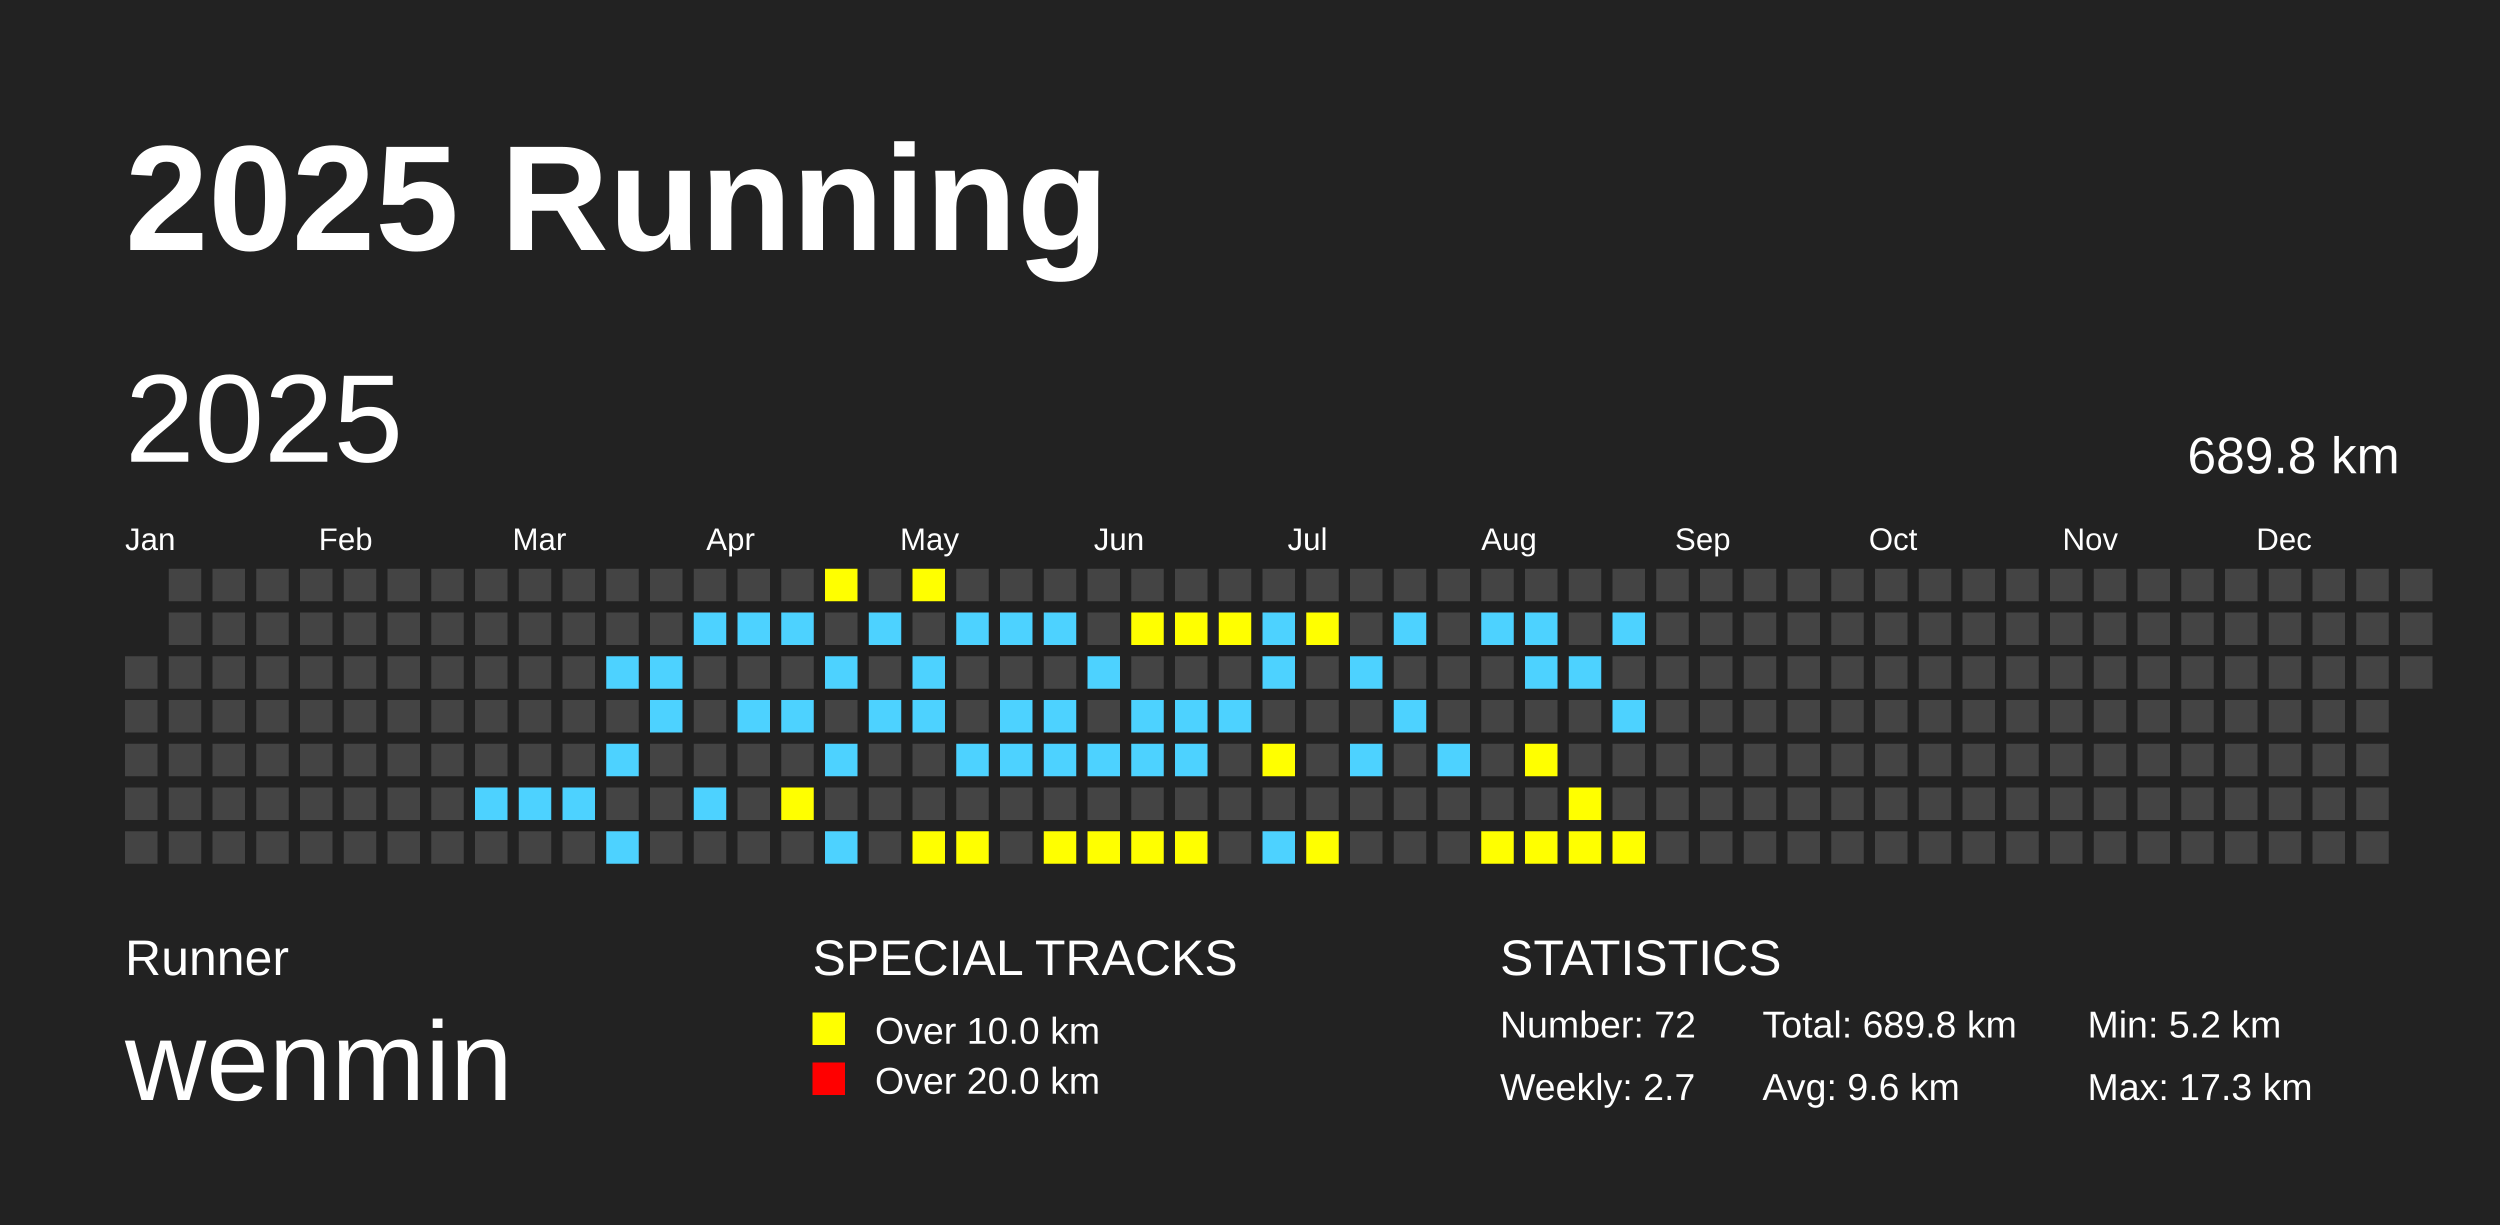
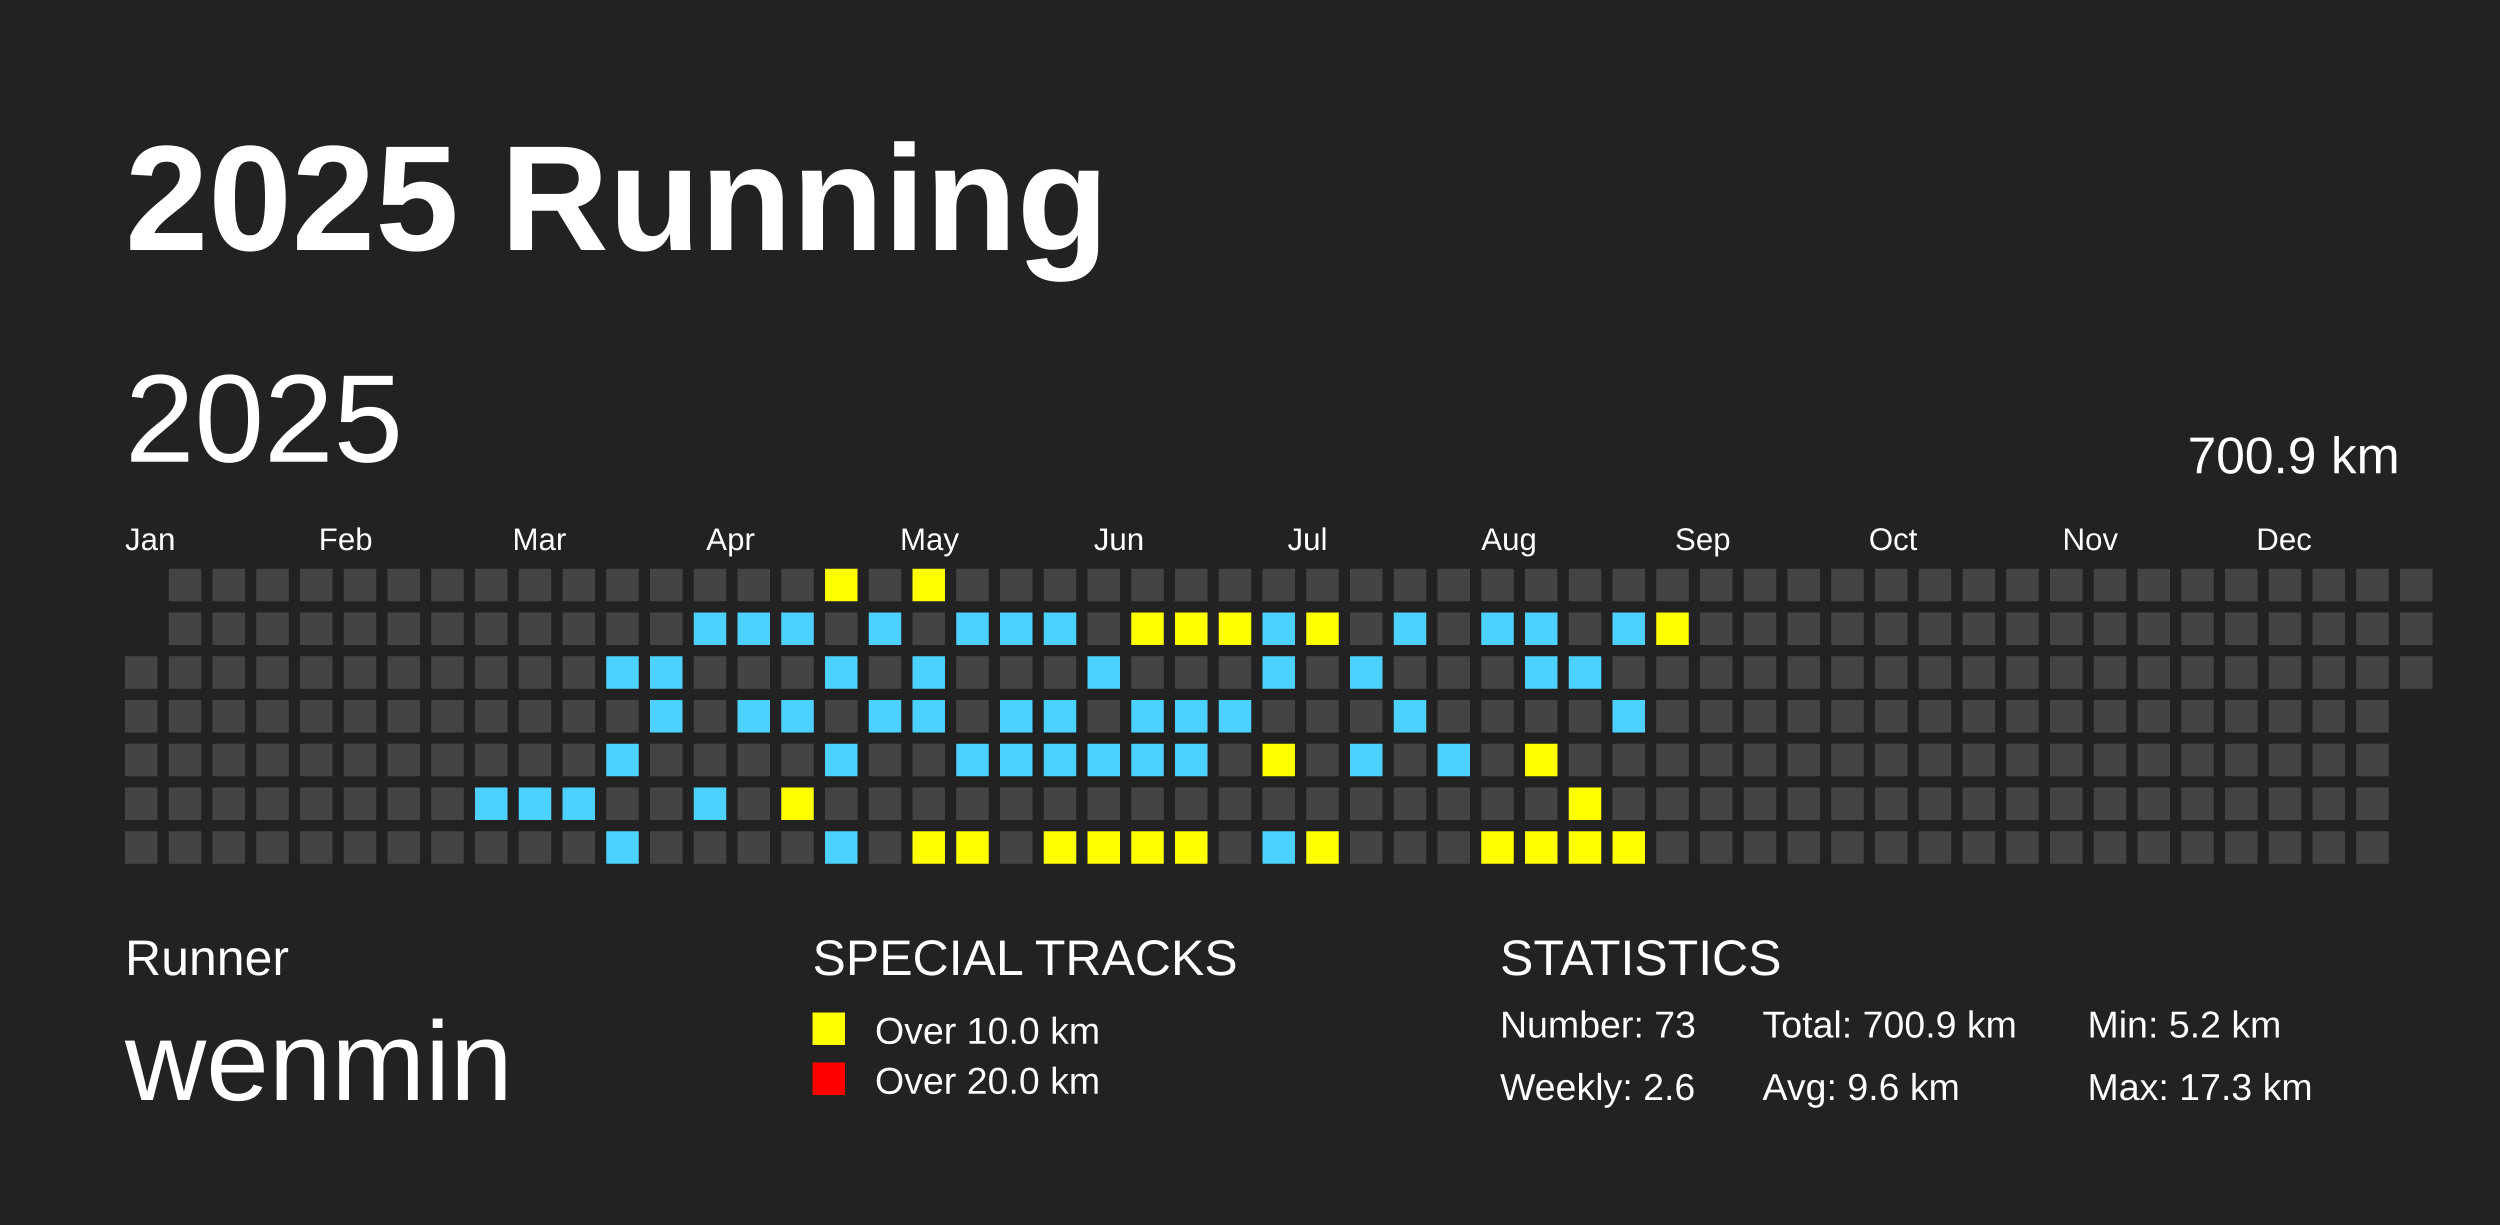
<svg xmlns="http://www.w3.org/2000/svg" baseProfile="full" height="98mm" version="1.1" viewBox="0,0,200,98" width="200mm">
  <defs />
  <rect fill="#222222" height="98" width="200" x="0" y="0" />
  <text fill="#FFFFFF" style="font-size:12px; font-family:Arial; font-weight:bold;" x="10" y="20">2025 Running</text>
  <text fill="#FFFFFF" style="font-size:4px; font-family:Arial" x="10" y="78">Runner</text>
  <text fill="#FFFFFF" style="font-size:9px; font-family:Arial" x="10" y="88">wenmin</text>
  <text fill="#FFFFFF" style="font-size:4px; font-family:Arial" x="65" y="78">SPECIAL TRACKS</text>
  <rect fill="yellow" height="2.6" width="2.6" x="65" y="81" />
  <text fill="#FFFFFF" style="font-size:3px; font-family:Arial" x="70" y="83.5">Over 10.0 km</text>
  <rect fill="red" height="2.6" width="2.6" x="65" y="85" />
  <text fill="#FFFFFF" style="font-size:3px; font-family:Arial" x="70" y="87.5">Over 20.0 km</text>
  <text fill="#FFFFFF" style="font-size:4px; font-family:Arial" x="120" y="78">STATISTICS</text>
-   <text fill="#FFFFFF" style="font-size:3px; font-family:Arial" x="120" y="83">Number: 72</text>
-   <text fill="#FFFFFF" style="font-size:3px; font-family:Arial" x="120" y="88">Weekly: 2.7</text>
-   <text fill="#FFFFFF" style="font-size:3px; font-family:Arial" x="141" y="83">Total: 689.8 km</text>
+   <text fill="#FFFFFF" style="font-size:3px; font-family:Arial" x="120" y="83">Number: 73</text>
+   <text fill="#FFFFFF" style="font-size:3px; font-family:Arial" x="120" y="88">Weekly: 2.6</text>
+   <text fill="#FFFFFF" style="font-size:3px; font-family:Arial" x="141" y="83">Total: 700.9 km</text>
  <text fill="#FFFFFF" style="font-size:3px; font-family:Arial" x="141" y="88">Avg: 9.6 km</text>
  <text fill="#FFFFFF" style="font-size:3px; font-family:Arial" x="167" y="83">Min: 5.2 km</text>
  <text fill="#FFFFFF" style="font-size:3px; font-family:Arial" x="167" y="88">Max: 17.3 km</text>
  <text dominant-baseline="hanging" fill="#FFFFFF" style="font-size:10.0px; font-family:Arial;" x="10" y="30">2025</text>
-   <text dominant-baseline="hanging" fill="#FFFFFF" style="font-size:4.125px; font-family:Arial;" x="175" y="35">689.8 km</text>
+   <text dominant-baseline="hanging" fill="#FFFFFF" style="font-size:4.125px; font-family:Arial;" x="175" y="35">700.9 km</text>
  <text fill="#FFFFFF" style="font-size:2.5px; font-family:Arial" x="10.0" y="44">Jan</text>
  <text fill="#FFFFFF" style="font-size:2.5px; font-family:Arial" x="25.5" y="44">Feb</text>
  <text fill="#FFFFFF" style="font-size:2.5px; font-family:Arial" x="41.0" y="44">Mar</text>
  <text fill="#FFFFFF" style="font-size:2.5px; font-family:Arial" x="56.5" y="44">Apr</text>
  <text fill="#FFFFFF" style="font-size:2.5px; font-family:Arial" x="72.0" y="44">May</text>
  <text fill="#FFFFFF" style="font-size:2.5px; font-family:Arial" x="87.5" y="44">Jun</text>
  <text fill="#FFFFFF" style="font-size:2.5px; font-family:Arial" x="103.0" y="44">Jul</text>
  <text fill="#FFFFFF" style="font-size:2.5px; font-family:Arial" x="118.5" y="44">Aug</text>
  <text fill="#FFFFFF" style="font-size:2.5px; font-family:Arial" x="134.0" y="44">Sep</text>
  <text fill="#FFFFFF" style="font-size:2.5px; font-family:Arial" x="149.5" y="44">Oct</text>
  <text fill="#FFFFFF" style="font-size:2.5px; font-family:Arial" x="165.0" y="44">Nov</text>
  <text fill="#FFFFFF" style="font-size:2.5px; font-family:Arial" x="180.5" y="44">Dec</text>
  <rect fill="#444444" height="2.6" width="2.6" x="10.0" y="52.5" />
  <rect fill="#444444" height="2.6" width="2.6" x="10.0" y="56.0" />
  <rect fill="#444444" height="2.6" width="2.6" x="10.0" y="59.5" />
  <rect fill="#444444" height="2.6" width="2.6" x="10.0" y="63.0" />
  <rect fill="#444444" height="2.6" width="2.6" x="10.0" y="66.5" />
  <rect fill="#444444" height="2.6" width="2.6" x="13.5" y="45.5" />
  <rect fill="#444444" height="2.6" width="2.6" x="13.5" y="49.0" />
  <rect fill="#444444" height="2.6" width="2.6" x="13.5" y="52.5" />
  <rect fill="#444444" height="2.6" width="2.6" x="13.5" y="56.0" />
  <rect fill="#444444" height="2.6" width="2.6" x="13.5" y="59.5" />
  <rect fill="#444444" height="2.6" width="2.6" x="13.5" y="63.0" />
  <rect fill="#444444" height="2.6" width="2.6" x="13.5" y="66.5" />
  <rect fill="#444444" height="2.6" width="2.6" x="17.0" y="45.5" />
  <rect fill="#444444" height="2.6" width="2.6" x="17.0" y="49.0" />
  <rect fill="#444444" height="2.6" width="2.6" x="17.0" y="52.5" />
  <rect fill="#444444" height="2.6" width="2.6" x="17.0" y="56.0" />
  <rect fill="#444444" height="2.6" width="2.6" x="17.0" y="59.5" />
  <rect fill="#444444" height="2.6" width="2.6" x="17.0" y="63.0" />
  <rect fill="#444444" height="2.6" width="2.6" x="17.0" y="66.5" />
  <rect fill="#444444" height="2.6" width="2.6" x="20.5" y="45.5" />
  <rect fill="#444444" height="2.6" width="2.6" x="20.5" y="49.0" />
  <rect fill="#444444" height="2.6" width="2.6" x="20.5" y="52.5" />
  <rect fill="#444444" height="2.6" width="2.6" x="20.5" y="56.0" />
  <rect fill="#444444" height="2.6" width="2.6" x="20.5" y="59.5" />
  <rect fill="#444444" height="2.6" width="2.6" x="20.5" y="63.0" />
  <rect fill="#444444" height="2.6" width="2.6" x="20.5" y="66.5" />
  <rect fill="#444444" height="2.6" width="2.6" x="24.0" y="45.5" />
  <rect fill="#444444" height="2.6" width="2.6" x="24.0" y="49.0" />
  <rect fill="#444444" height="2.6" width="2.6" x="24.0" y="52.5" />
  <rect fill="#444444" height="2.6" width="2.6" x="24.0" y="56.0" />
  <rect fill="#444444" height="2.6" width="2.6" x="24.0" y="59.5" />
  <rect fill="#444444" height="2.6" width="2.6" x="24.0" y="63.0" />
  <rect fill="#444444" height="2.6" width="2.6" x="24.0" y="66.5" />
  <rect fill="#444444" height="2.6" width="2.6" x="27.5" y="45.5" />
  <rect fill="#444444" height="2.6" width="2.6" x="27.5" y="49.0" />
  <rect fill="#444444" height="2.6" width="2.6" x="27.5" y="52.5" />
  <rect fill="#444444" height="2.6" width="2.6" x="27.5" y="56.0" />
  <rect fill="#444444" height="2.6" width="2.6" x="27.5" y="59.5" />
  <rect fill="#444444" height="2.6" width="2.6" x="27.5" y="63.0" />
  <rect fill="#444444" height="2.6" width="2.6" x="27.5" y="66.5" />
  <rect fill="#444444" height="2.6" width="2.6" x="31.0" y="45.5" />
  <rect fill="#444444" height="2.6" width="2.6" x="31.0" y="49.0" />
  <rect fill="#444444" height="2.6" width="2.6" x="31.0" y="52.5" />
  <rect fill="#444444" height="2.6" width="2.6" x="31.0" y="56.0" />
  <rect fill="#444444" height="2.6" width="2.6" x="31.0" y="59.5" />
  <rect fill="#444444" height="2.6" width="2.6" x="31.0" y="63.0" />
  <rect fill="#444444" height="2.6" width="2.6" x="31.0" y="66.5" />
  <rect fill="#444444" height="2.6" width="2.6" x="34.5" y="45.5" />
  <rect fill="#444444" height="2.6" width="2.6" x="34.5" y="49.0" />
  <rect fill="#444444" height="2.6" width="2.6" x="34.5" y="52.5" />
  <rect fill="#444444" height="2.6" width="2.6" x="34.5" y="56.0" />
  <rect fill="#444444" height="2.6" width="2.6" x="34.5" y="59.5" />
  <rect fill="#444444" height="2.6" width="2.6" x="34.5" y="63.0" />
  <rect fill="#444444" height="2.6" width="2.6" x="34.5" y="66.5" />
  <rect fill="#444444" height="2.6" width="2.6" x="38.0" y="45.5" />
  <rect fill="#444444" height="2.6" width="2.6" x="38.0" y="49.0" />
  <rect fill="#444444" height="2.6" width="2.6" x="38.0" y="52.5" />
  <rect fill="#444444" height="2.6" width="2.6" x="38.0" y="56.0" />
  <rect fill="#444444" height="2.6" width="2.6" x="38.0" y="59.5" />
  <rect fill="#4DD2FF" height="2.6" width="2.6" x="38.0" y="63.0" />
  <rect fill="#444444" height="2.6" width="2.6" x="38.0" y="66.5" />
  <rect fill="#444444" height="2.6" width="2.6" x="41.5" y="45.5" />
  <rect fill="#444444" height="2.6" width="2.6" x="41.5" y="49.0" />
  <rect fill="#444444" height="2.6" width="2.6" x="41.5" y="52.5" />
  <rect fill="#444444" height="2.6" width="2.6" x="41.5" y="56.0" />
  <rect fill="#444444" height="2.6" width="2.6" x="41.5" y="59.5" />
  <rect fill="#4DD2FF" height="2.6" width="2.6" x="41.5" y="63.0" />
  <rect fill="#444444" height="2.6" width="2.6" x="41.5" y="66.5" />
  <rect fill="#444444" height="2.6" width="2.6" x="45.0" y="45.5" />
  <rect fill="#444444" height="2.6" width="2.6" x="45.0" y="49.0" />
  <rect fill="#444444" height="2.6" width="2.6" x="45.0" y="52.5" />
  <rect fill="#444444" height="2.6" width="2.6" x="45.0" y="56.0" />
  <rect fill="#444444" height="2.6" width="2.6" x="45.0" y="59.5" />
  <rect fill="#4DD2FF" height="2.6" width="2.6" x="45.0" y="63.0" />
  <rect fill="#444444" height="2.6" width="2.6" x="45.0" y="66.5" />
  <rect fill="#444444" height="2.6" width="2.6" x="48.5" y="45.5" />
  <rect fill="#444444" height="2.6" width="2.6" x="48.5" y="49.0" />
  <rect fill="#4DD2FF" height="2.6" width="2.6" x="48.5" y="52.5" />
  <rect fill="#444444" height="2.6" width="2.6" x="48.5" y="56.0" />
  <rect fill="#4DD2FF" height="2.6" width="2.6" x="48.5" y="59.5" />
  <rect fill="#444444" height="2.6" width="2.6" x="48.5" y="63.0" />
  <rect fill="#4DD2FF" height="2.6" width="2.6" x="48.5" y="66.5" />
  <rect fill="#444444" height="2.6" width="2.6" x="52.0" y="45.5" />
  <rect fill="#444444" height="2.6" width="2.6" x="52.0" y="49.0" />
  <rect fill="#4DD2FF" height="2.6" width="2.6" x="52.0" y="52.5" />
  <rect fill="#4DD2FF" height="2.6" width="2.6" x="52.0" y="56.0" />
  <rect fill="#444444" height="2.6" width="2.6" x="52.0" y="59.5" />
  <rect fill="#444444" height="2.6" width="2.6" x="52.0" y="63.0" />
  <rect fill="#444444" height="2.6" width="2.6" x="52.0" y="66.5" />
  <rect fill="#444444" height="2.6" width="2.6" x="55.5" y="45.5" />
  <rect fill="#4DD2FF" height="2.6" width="2.6" x="55.5" y="49.0" />
  <rect fill="#444444" height="2.6" width="2.6" x="55.5" y="52.5" />
  <rect fill="#444444" height="2.6" width="2.6" x="55.5" y="56.0" />
  <rect fill="#444444" height="2.6" width="2.6" x="55.5" y="59.5" />
  <rect fill="#4DD2FF" height="2.6" width="2.6" x="55.5" y="63.0" />
  <rect fill="#444444" height="2.6" width="2.6" x="55.5" y="66.5" />
  <rect fill="#444444" height="2.6" width="2.6" x="59.0" y="45.5" />
  <rect fill="#4DD2FF" height="2.6" width="2.6" x="59.0" y="49.0" />
  <rect fill="#444444" height="2.6" width="2.6" x="59.0" y="52.5" />
  <rect fill="#4DD2FF" height="2.6" width="2.6" x="59.0" y="56.0" />
  <rect fill="#444444" height="2.6" width="2.6" x="59.0" y="59.5" />
  <rect fill="#444444" height="2.6" width="2.6" x="59.0" y="63.0" />
  <rect fill="#444444" height="2.6" width="2.6" x="59.0" y="66.5" />
  <rect fill="#444444" height="2.6" width="2.6" x="62.5" y="45.5" />
  <rect fill="#4DD2FF" height="2.6" width="2.6" x="62.5" y="49.0" />
  <rect fill="#444444" height="2.6" width="2.6" x="62.5" y="52.5" />
  <rect fill="#4DD2FF" height="2.6" width="2.6" x="62.5" y="56.0" />
  <rect fill="#444444" height="2.6" width="2.6" x="62.5" y="59.5" />
  <rect fill="yellow" height="2.6" width="2.6" x="62.5" y="63.0" />
  <rect fill="#444444" height="2.6" width="2.6" x="62.5" y="66.5" />
  <rect fill="yellow" height="2.6" width="2.6" x="66.0" y="45.5" />
  <rect fill="#444444" height="2.6" width="2.6" x="66.0" y="49.0" />
  <rect fill="#4DD2FF" height="2.6" width="2.6" x="66.0" y="52.5" />
  <rect fill="#444444" height="2.6" width="2.6" x="66.0" y="56.0" />
  <rect fill="#4DD2FF" height="2.6" width="2.6" x="66.0" y="59.5" />
  <rect fill="#444444" height="2.6" width="2.6" x="66.0" y="63.0" />
  <rect fill="#4DD2FF" height="2.6" width="2.6" x="66.0" y="66.5" />
  <rect fill="#444444" height="2.6" width="2.6" x="69.5" y="45.5" />
  <rect fill="#4DD2FF" height="2.6" width="2.6" x="69.5" y="49.0" />
  <rect fill="#444444" height="2.6" width="2.6" x="69.5" y="52.5" />
  <rect fill="#4DD2FF" height="2.6" width="2.6" x="69.5" y="56.0" />
  <rect fill="#444444" height="2.6" width="2.6" x="69.5" y="59.5" />
  <rect fill="#444444" height="2.6" width="2.6" x="69.5" y="63.0" />
  <rect fill="#444444" height="2.6" width="2.6" x="69.5" y="66.5" />
  <rect fill="yellow" height="2.6" width="2.6" x="73.0" y="45.5" />
  <rect fill="#444444" height="2.6" width="2.6" x="73.0" y="49.0" />
  <rect fill="#4DD2FF" height="2.6" width="2.6" x="73.0" y="52.5" />
  <rect fill="#4DD2FF" height="2.6" width="2.6" x="73.0" y="56.0" />
  <rect fill="#444444" height="2.6" width="2.6" x="73.0" y="59.5" />
  <rect fill="#444444" height="2.6" width="2.6" x="73.0" y="63.0" />
  <rect fill="yellow" height="2.6" width="2.6" x="73.0" y="66.5" />
  <rect fill="#444444" height="2.6" width="2.6" x="76.5" y="45.5" />
  <rect fill="#4DD2FF" height="2.6" width="2.6" x="76.5" y="49.0" />
  <rect fill="#444444" height="2.6" width="2.6" x="76.5" y="52.5" />
  <rect fill="#444444" height="2.6" width="2.6" x="76.5" y="56.0" />
  <rect fill="#4DD2FF" height="2.6" width="2.6" x="76.5" y="59.5" />
  <rect fill="#444444" height="2.6" width="2.6" x="76.5" y="63.0" />
  <rect fill="yellow" height="2.6" width="2.6" x="76.5" y="66.5" />
  <rect fill="#444444" height="2.6" width="2.6" x="80.0" y="45.5" />
  <rect fill="#4DD2FF" height="2.6" width="2.6" x="80.0" y="49.0" />
  <rect fill="#444444" height="2.6" width="2.6" x="80.0" y="52.5" />
  <rect fill="#4DD2FF" height="2.6" width="2.6" x="80.0" y="56.0" />
  <rect fill="#4DD2FF" height="2.6" width="2.6" x="80.0" y="59.5" />
  <rect fill="#444444" height="2.6" width="2.6" x="80.0" y="63.0" />
  <rect fill="#444444" height="2.6" width="2.6" x="80.0" y="66.5" />
  <rect fill="#444444" height="2.6" width="2.6" x="83.5" y="45.5" />
  <rect fill="#4DD2FF" height="2.6" width="2.6" x="83.5" y="49.0" />
  <rect fill="#444444" height="2.6" width="2.6" x="83.5" y="52.5" />
  <rect fill="#4DD2FF" height="2.6" width="2.6" x="83.5" y="56.0" />
  <rect fill="#4DD2FF" height="2.6" width="2.6" x="83.5" y="59.5" />
  <rect fill="#444444" height="2.6" width="2.6" x="83.5" y="63.0" />
  <rect fill="yellow" height="2.6" width="2.6" x="83.5" y="66.5" />
  <rect fill="#444444" height="2.6" width="2.6" x="87.0" y="45.5" />
  <rect fill="#444444" height="2.6" width="2.6" x="87.0" y="49.0" />
  <rect fill="#4DD2FF" height="2.6" width="2.6" x="87.0" y="52.5" />
  <rect fill="#444444" height="2.6" width="2.6" x="87.0" y="56.0" />
  <rect fill="#4DD2FF" height="2.6" width="2.6" x="87.0" y="59.5" />
  <rect fill="#444444" height="2.6" width="2.6" x="87.0" y="63.0" />
  <rect fill="yellow" height="2.6" width="2.6" x="87.0" y="66.5" />
  <rect fill="#444444" height="2.6" width="2.6" x="90.5" y="45.5" />
  <rect fill="yellow" height="2.6" width="2.6" x="90.5" y="49.0" />
  <rect fill="#444444" height="2.6" width="2.6" x="90.5" y="52.5" />
  <rect fill="#4DD2FF" height="2.6" width="2.6" x="90.5" y="56.0" />
  <rect fill="#4DD2FF" height="2.6" width="2.6" x="90.5" y="59.5" />
  <rect fill="#444444" height="2.6" width="2.6" x="90.5" y="63.0" />
  <rect fill="yellow" height="2.6" width="2.6" x="90.5" y="66.5" />
  <rect fill="#444444" height="2.6" width="2.6" x="94.0" y="45.5" />
  <rect fill="yellow" height="2.6" width="2.6" x="94.0" y="49.0" />
  <rect fill="#444444" height="2.6" width="2.6" x="94.0" y="52.5" />
  <rect fill="#4DD2FF" height="2.6" width="2.6" x="94.0" y="56.0" />
  <rect fill="#4DD2FF" height="2.6" width="2.6" x="94.0" y="59.5" />
  <rect fill="#444444" height="2.6" width="2.6" x="94.0" y="63.0" />
  <rect fill="yellow" height="2.6" width="2.6" x="94.0" y="66.5" />
  <rect fill="#444444" height="2.6" width="2.6" x="97.5" y="45.5" />
  <rect fill="yellow" height="2.6" width="2.6" x="97.5" y="49.0" />
  <rect fill="#444444" height="2.6" width="2.6" x="97.5" y="52.5" />
  <rect fill="#4DD2FF" height="2.6" width="2.6" x="97.5" y="56.0" />
  <rect fill="#444444" height="2.6" width="2.6" x="97.5" y="59.5" />
  <rect fill="#444444" height="2.6" width="2.6" x="97.5" y="63.0" />
  <rect fill="#444444" height="2.6" width="2.6" x="97.5" y="66.5" />
  <rect fill="#444444" height="2.6" width="2.6" x="101.0" y="45.5" />
  <rect fill="#4DD2FF" height="2.6" width="2.6" x="101.0" y="49.0" />
  <rect fill="#4DD2FF" height="2.6" width="2.6" x="101.0" y="52.5" />
  <rect fill="#444444" height="2.6" width="2.6" x="101.0" y="56.0" />
  <rect fill="yellow" height="2.6" width="2.6" x="101.0" y="59.5" />
  <rect fill="#444444" height="2.6" width="2.6" x="101.0" y="63.0" />
  <rect fill="#4DD2FF" height="2.6" width="2.6" x="101.0" y="66.5" />
  <rect fill="#444444" height="2.6" width="2.6" x="104.5" y="45.5" />
  <rect fill="yellow" height="2.6" width="2.6" x="104.5" y="49.0" />
  <rect fill="#444444" height="2.6" width="2.6" x="104.5" y="52.5" />
  <rect fill="#444444" height="2.6" width="2.6" x="104.5" y="56.0" />
  <rect fill="#444444" height="2.6" width="2.6" x="104.5" y="59.5" />
  <rect fill="#444444" height="2.6" width="2.6" x="104.5" y="63.0" />
  <rect fill="yellow" height="2.6" width="2.6" x="104.5" y="66.5" />
  <rect fill="#444444" height="2.6" width="2.6" x="108.0" y="45.5" />
  <rect fill="#444444" height="2.6" width="2.6" x="108.0" y="49.0" />
  <rect fill="#4DD2FF" height="2.6" width="2.6" x="108.0" y="52.5" />
  <rect fill="#444444" height="2.6" width="2.6" x="108.0" y="56.0" />
  <rect fill="#4DD2FF" height="2.6" width="2.6" x="108.0" y="59.5" />
  <rect fill="#444444" height="2.6" width="2.6" x="108.0" y="63.0" />
  <rect fill="#444444" height="2.6" width="2.6" x="108.0" y="66.5" />
  <rect fill="#444444" height="2.6" width="2.6" x="111.5" y="45.5" />
  <rect fill="#4DD2FF" height="2.6" width="2.6" x="111.5" y="49.0" />
  <rect fill="#444444" height="2.6" width="2.6" x="111.5" y="52.5" />
  <rect fill="#4DD2FF" height="2.6" width="2.6" x="111.5" y="56.0" />
  <rect fill="#444444" height="2.6" width="2.6" x="111.5" y="59.5" />
  <rect fill="#444444" height="2.6" width="2.6" x="111.5" y="63.0" />
  <rect fill="#444444" height="2.6" width="2.6" x="111.5" y="66.5" />
  <rect fill="#444444" height="2.6" width="2.6" x="115.0" y="45.5" />
  <rect fill="#444444" height="2.6" width="2.6" x="115.0" y="49.0" />
  <rect fill="#444444" height="2.6" width="2.6" x="115.0" y="52.5" />
  <rect fill="#444444" height="2.6" width="2.6" x="115.0" y="56.0" />
  <rect fill="#4DD2FF" height="2.6" width="2.6" x="115.0" y="59.5" />
  <rect fill="#444444" height="2.6" width="2.6" x="115.0" y="63.0" />
  <rect fill="#444444" height="2.6" width="2.6" x="115.0" y="66.5" />
  <rect fill="#444444" height="2.6" width="2.6" x="118.5" y="45.5" />
  <rect fill="#4DD2FF" height="2.6" width="2.6" x="118.5" y="49.0" />
  <rect fill="#444444" height="2.6" width="2.6" x="118.5" y="52.5" />
  <rect fill="#444444" height="2.6" width="2.6" x="118.5" y="56.0" />
  <rect fill="#444444" height="2.6" width="2.6" x="118.5" y="59.5" />
  <rect fill="#444444" height="2.6" width="2.6" x="118.5" y="63.0" />
  <rect fill="yellow" height="2.6" width="2.6" x="118.5" y="66.5" />
  <rect fill="#444444" height="2.6" width="2.6" x="122.0" y="45.5" />
  <rect fill="#4DD2FF" height="2.6" width="2.6" x="122.0" y="49.0" />
  <rect fill="#4DD2FF" height="2.6" width="2.6" x="122.0" y="52.5" />
  <rect fill="#444444" height="2.6" width="2.6" x="122.0" y="56.0" />
  <rect fill="yellow" height="2.6" width="2.6" x="122.0" y="59.5" />
  <rect fill="#444444" height="2.6" width="2.6" x="122.0" y="63.0" />
  <rect fill="yellow" height="2.6" width="2.6" x="122.0" y="66.5" />
  <rect fill="#444444" height="2.6" width="2.6" x="125.5" y="45.5" />
  <rect fill="#444444" height="2.6" width="2.6" x="125.5" y="49.0" />
  <rect fill="#4DD2FF" height="2.6" width="2.6" x="125.5" y="52.5" />
  <rect fill="#444444" height="2.6" width="2.6" x="125.5" y="56.0" />
  <rect fill="#444444" height="2.6" width="2.6" x="125.5" y="59.5" />
  <rect fill="yellow" height="2.6" width="2.6" x="125.5" y="63.0" />
  <rect fill="yellow" height="2.6" width="2.6" x="125.5" y="66.5" />
  <rect fill="#444444" height="2.6" width="2.6" x="129.0" y="45.5" />
  <rect fill="#4DD2FF" height="2.6" width="2.6" x="129.0" y="49.0" />
  <rect fill="#444444" height="2.6" width="2.6" x="129.0" y="52.5" />
  <rect fill="#4DD2FF" height="2.6" width="2.6" x="129.0" y="56.0" />
  <rect fill="#444444" height="2.6" width="2.6" x="129.0" y="59.5" />
  <rect fill="#444444" height="2.6" width="2.6" x="129.0" y="63.0" />
  <rect fill="yellow" height="2.6" width="2.6" x="129.0" y="66.5" />
  <rect fill="#444444" height="2.6" width="2.6" x="132.5" y="45.5" />
-   <rect fill="#444444" height="2.6" width="2.6" x="132.5" y="49.0" />
+   <rect fill="yellow" height="2.6" width="2.6" x="132.5" y="49.0" />
  <rect fill="#444444" height="2.6" width="2.6" x="132.5" y="52.5" />
  <rect fill="#444444" height="2.6" width="2.6" x="132.5" y="56.0" />
  <rect fill="#444444" height="2.6" width="2.6" x="132.5" y="59.5" />
  <rect fill="#444444" height="2.6" width="2.6" x="132.5" y="63.0" />
  <rect fill="#444444" height="2.6" width="2.6" x="132.5" y="66.5" />
  <rect fill="#444444" height="2.6" width="2.6" x="136.0" y="45.5" />
  <rect fill="#444444" height="2.6" width="2.6" x="136.0" y="49.0" />
  <rect fill="#444444" height="2.6" width="2.6" x="136.0" y="52.5" />
  <rect fill="#444444" height="2.6" width="2.6" x="136.0" y="56.0" />
  <rect fill="#444444" height="2.6" width="2.6" x="136.0" y="59.5" />
  <rect fill="#444444" height="2.6" width="2.6" x="136.0" y="63.0" />
  <rect fill="#444444" height="2.6" width="2.6" x="136.0" y="66.5" />
  <rect fill="#444444" height="2.6" width="2.6" x="139.5" y="45.5" />
  <rect fill="#444444" height="2.6" width="2.6" x="139.5" y="49.0" />
  <rect fill="#444444" height="2.6" width="2.6" x="139.5" y="52.5" />
  <rect fill="#444444" height="2.6" width="2.6" x="139.5" y="56.0" />
  <rect fill="#444444" height="2.6" width="2.6" x="139.5" y="59.5" />
  <rect fill="#444444" height="2.6" width="2.6" x="139.5" y="63.0" />
  <rect fill="#444444" height="2.6" width="2.6" x="139.5" y="66.5" />
  <rect fill="#444444" height="2.6" width="2.6" x="143.0" y="45.5" />
  <rect fill="#444444" height="2.6" width="2.6" x="143.0" y="49.0" />
  <rect fill="#444444" height="2.6" width="2.6" x="143.0" y="52.5" />
  <rect fill="#444444" height="2.6" width="2.6" x="143.0" y="56.0" />
  <rect fill="#444444" height="2.6" width="2.6" x="143.0" y="59.5" />
  <rect fill="#444444" height="2.6" width="2.6" x="143.0" y="63.0" />
  <rect fill="#444444" height="2.6" width="2.6" x="143.0" y="66.5" />
  <rect fill="#444444" height="2.6" width="2.6" x="146.5" y="45.5" />
  <rect fill="#444444" height="2.6" width="2.6" x="146.5" y="49.0" />
  <rect fill="#444444" height="2.6" width="2.6" x="146.5" y="52.5" />
  <rect fill="#444444" height="2.6" width="2.6" x="146.5" y="56.0" />
  <rect fill="#444444" height="2.6" width="2.6" x="146.5" y="59.5" />
  <rect fill="#444444" height="2.6" width="2.6" x="146.5" y="63.0" />
  <rect fill="#444444" height="2.6" width="2.6" x="146.5" y="66.5" />
  <rect fill="#444444" height="2.6" width="2.6" x="150.0" y="45.5" />
  <rect fill="#444444" height="2.6" width="2.6" x="150.0" y="49.0" />
  <rect fill="#444444" height="2.6" width="2.6" x="150.0" y="52.5" />
  <rect fill="#444444" height="2.6" width="2.6" x="150.0" y="56.0" />
  <rect fill="#444444" height="2.6" width="2.6" x="150.0" y="59.5" />
  <rect fill="#444444" height="2.6" width="2.6" x="150.0" y="63.0" />
  <rect fill="#444444" height="2.6" width="2.6" x="150.0" y="66.5" />
  <rect fill="#444444" height="2.6" width="2.6" x="153.5" y="45.5" />
  <rect fill="#444444" height="2.6" width="2.6" x="153.5" y="49.0" />
  <rect fill="#444444" height="2.6" width="2.6" x="153.5" y="52.5" />
  <rect fill="#444444" height="2.6" width="2.6" x="153.5" y="56.0" />
  <rect fill="#444444" height="2.6" width="2.6" x="153.5" y="59.5" />
  <rect fill="#444444" height="2.6" width="2.6" x="153.5" y="63.0" />
  <rect fill="#444444" height="2.6" width="2.6" x="153.5" y="66.5" />
  <rect fill="#444444" height="2.6" width="2.6" x="157.0" y="45.5" />
  <rect fill="#444444" height="2.6" width="2.6" x="157.0" y="49.0" />
  <rect fill="#444444" height="2.6" width="2.6" x="157.0" y="52.5" />
  <rect fill="#444444" height="2.6" width="2.6" x="157.0" y="56.0" />
  <rect fill="#444444" height="2.6" width="2.6" x="157.0" y="59.5" />
  <rect fill="#444444" height="2.6" width="2.6" x="157.0" y="63.0" />
  <rect fill="#444444" height="2.6" width="2.6" x="157.0" y="66.5" />
  <rect fill="#444444" height="2.6" width="2.6" x="160.5" y="45.5" />
  <rect fill="#444444" height="2.6" width="2.6" x="160.5" y="49.0" />
  <rect fill="#444444" height="2.6" width="2.6" x="160.5" y="52.5" />
  <rect fill="#444444" height="2.6" width="2.6" x="160.5" y="56.0" />
  <rect fill="#444444" height="2.6" width="2.6" x="160.5" y="59.5" />
  <rect fill="#444444" height="2.6" width="2.6" x="160.5" y="63.0" />
  <rect fill="#444444" height="2.6" width="2.6" x="160.5" y="66.5" />
  <rect fill="#444444" height="2.6" width="2.6" x="164.0" y="45.5" />
  <rect fill="#444444" height="2.6" width="2.6" x="164.0" y="49.0" />
  <rect fill="#444444" height="2.6" width="2.6" x="164.0" y="52.5" />
  <rect fill="#444444" height="2.6" width="2.6" x="164.0" y="56.0" />
  <rect fill="#444444" height="2.6" width="2.6" x="164.0" y="59.5" />
  <rect fill="#444444" height="2.6" width="2.6" x="164.0" y="63.0" />
  <rect fill="#444444" height="2.6" width="2.6" x="164.0" y="66.5" />
  <rect fill="#444444" height="2.6" width="2.6" x="167.5" y="45.5" />
  <rect fill="#444444" height="2.6" width="2.6" x="167.5" y="49.0" />
  <rect fill="#444444" height="2.6" width="2.6" x="167.5" y="52.5" />
  <rect fill="#444444" height="2.6" width="2.6" x="167.5" y="56.0" />
  <rect fill="#444444" height="2.6" width="2.6" x="167.5" y="59.5" />
  <rect fill="#444444" height="2.6" width="2.6" x="167.5" y="63.0" />
  <rect fill="#444444" height="2.6" width="2.6" x="167.5" y="66.5" />
  <rect fill="#444444" height="2.6" width="2.6" x="171.0" y="45.5" />
  <rect fill="#444444" height="2.6" width="2.6" x="171.0" y="49.0" />
  <rect fill="#444444" height="2.6" width="2.6" x="171.0" y="52.5" />
  <rect fill="#444444" height="2.6" width="2.6" x="171.0" y="56.0" />
  <rect fill="#444444" height="2.6" width="2.6" x="171.0" y="59.5" />
  <rect fill="#444444" height="2.6" width="2.6" x="171.0" y="63.0" />
  <rect fill="#444444" height="2.6" width="2.6" x="171.0" y="66.5" />
  <rect fill="#444444" height="2.6" width="2.6" x="174.5" y="45.5" />
  <rect fill="#444444" height="2.6" width="2.6" x="174.5" y="49.0" />
  <rect fill="#444444" height="2.6" width="2.6" x="174.5" y="52.5" />
  <rect fill="#444444" height="2.6" width="2.6" x="174.5" y="56.0" />
  <rect fill="#444444" height="2.6" width="2.6" x="174.5" y="59.5" />
  <rect fill="#444444" height="2.6" width="2.6" x="174.5" y="63.0" />
  <rect fill="#444444" height="2.6" width="2.6" x="174.5" y="66.5" />
  <rect fill="#444444" height="2.6" width="2.6" x="178.0" y="45.5" />
  <rect fill="#444444" height="2.6" width="2.6" x="178.0" y="49.0" />
  <rect fill="#444444" height="2.6" width="2.6" x="178.0" y="52.5" />
  <rect fill="#444444" height="2.6" width="2.6" x="178.0" y="56.0" />
  <rect fill="#444444" height="2.6" width="2.6" x="178.0" y="59.5" />
  <rect fill="#444444" height="2.6" width="2.6" x="178.0" y="63.0" />
  <rect fill="#444444" height="2.6" width="2.6" x="178.0" y="66.5" />
  <rect fill="#444444" height="2.6" width="2.6" x="181.5" y="45.5" />
  <rect fill="#444444" height="2.6" width="2.6" x="181.5" y="49.0" />
  <rect fill="#444444" height="2.6" width="2.6" x="181.5" y="52.5" />
  <rect fill="#444444" height="2.6" width="2.6" x="181.5" y="56.0" />
  <rect fill="#444444" height="2.6" width="2.6" x="181.5" y="59.5" />
  <rect fill="#444444" height="2.6" width="2.6" x="181.5" y="63.0" />
  <rect fill="#444444" height="2.6" width="2.6" x="181.5" y="66.5" />
  <rect fill="#444444" height="2.6" width="2.6" x="185.0" y="45.5" />
  <rect fill="#444444" height="2.6" width="2.6" x="185.0" y="49.0" />
  <rect fill="#444444" height="2.6" width="2.6" x="185.0" y="52.5" />
  <rect fill="#444444" height="2.6" width="2.6" x="185.0" y="56.0" />
  <rect fill="#444444" height="2.6" width="2.6" x="185.0" y="59.5" />
  <rect fill="#444444" height="2.6" width="2.6" x="185.0" y="63.0" />
  <rect fill="#444444" height="2.6" width="2.6" x="185.0" y="66.5" />
  <rect fill="#444444" height="2.6" width="2.6" x="188.5" y="45.5" />
  <rect fill="#444444" height="2.6" width="2.6" x="188.5" y="49.0" />
  <rect fill="#444444" height="2.6" width="2.6" x="188.5" y="52.5" />
  <rect fill="#444444" height="2.6" width="2.6" x="188.5" y="56.0" />
  <rect fill="#444444" height="2.6" width="2.6" x="188.5" y="59.5" />
  <rect fill="#444444" height="2.6" width="2.6" x="188.5" y="63.0" />
  <rect fill="#444444" height="2.6" width="2.6" x="188.5" y="66.5" />
  <rect fill="#444444" height="2.6" width="2.6" x="192.0" y="45.5" />
  <rect fill="#444444" height="2.6" width="2.6" x="192.0" y="49.0" />
  <rect fill="#444444" height="2.6" width="2.6" x="192.0" y="52.5" />
</svg>
